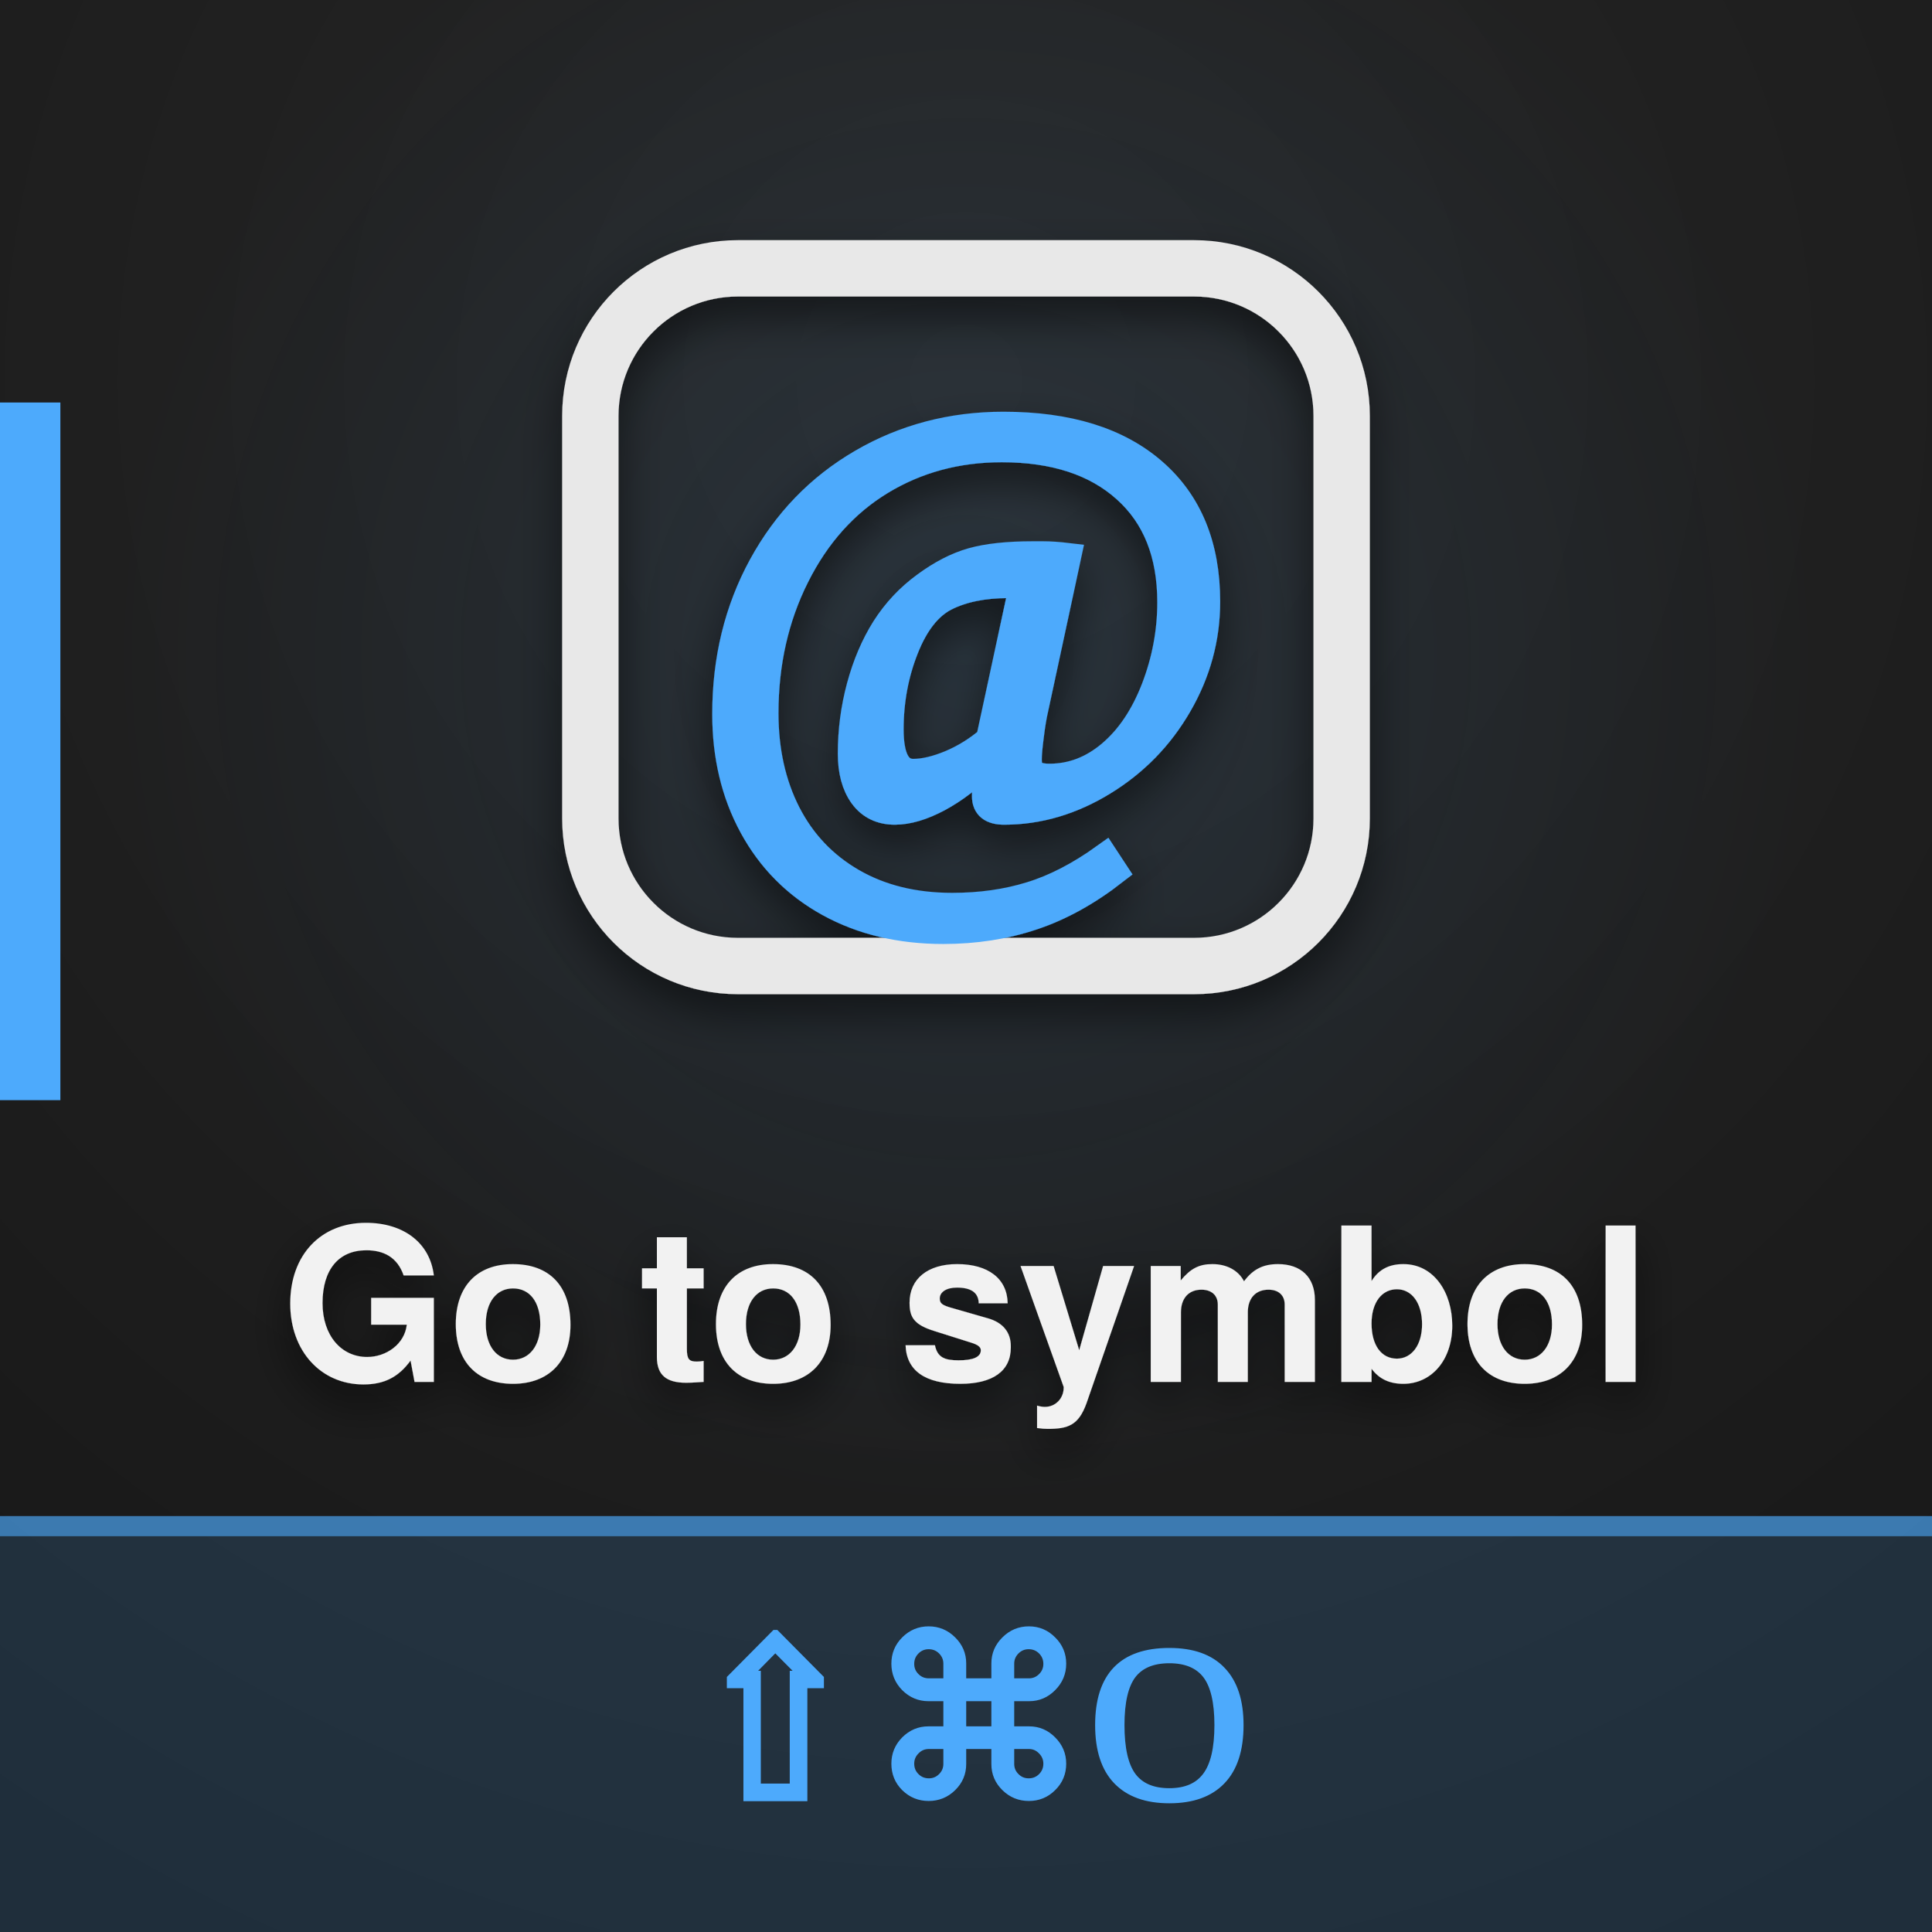
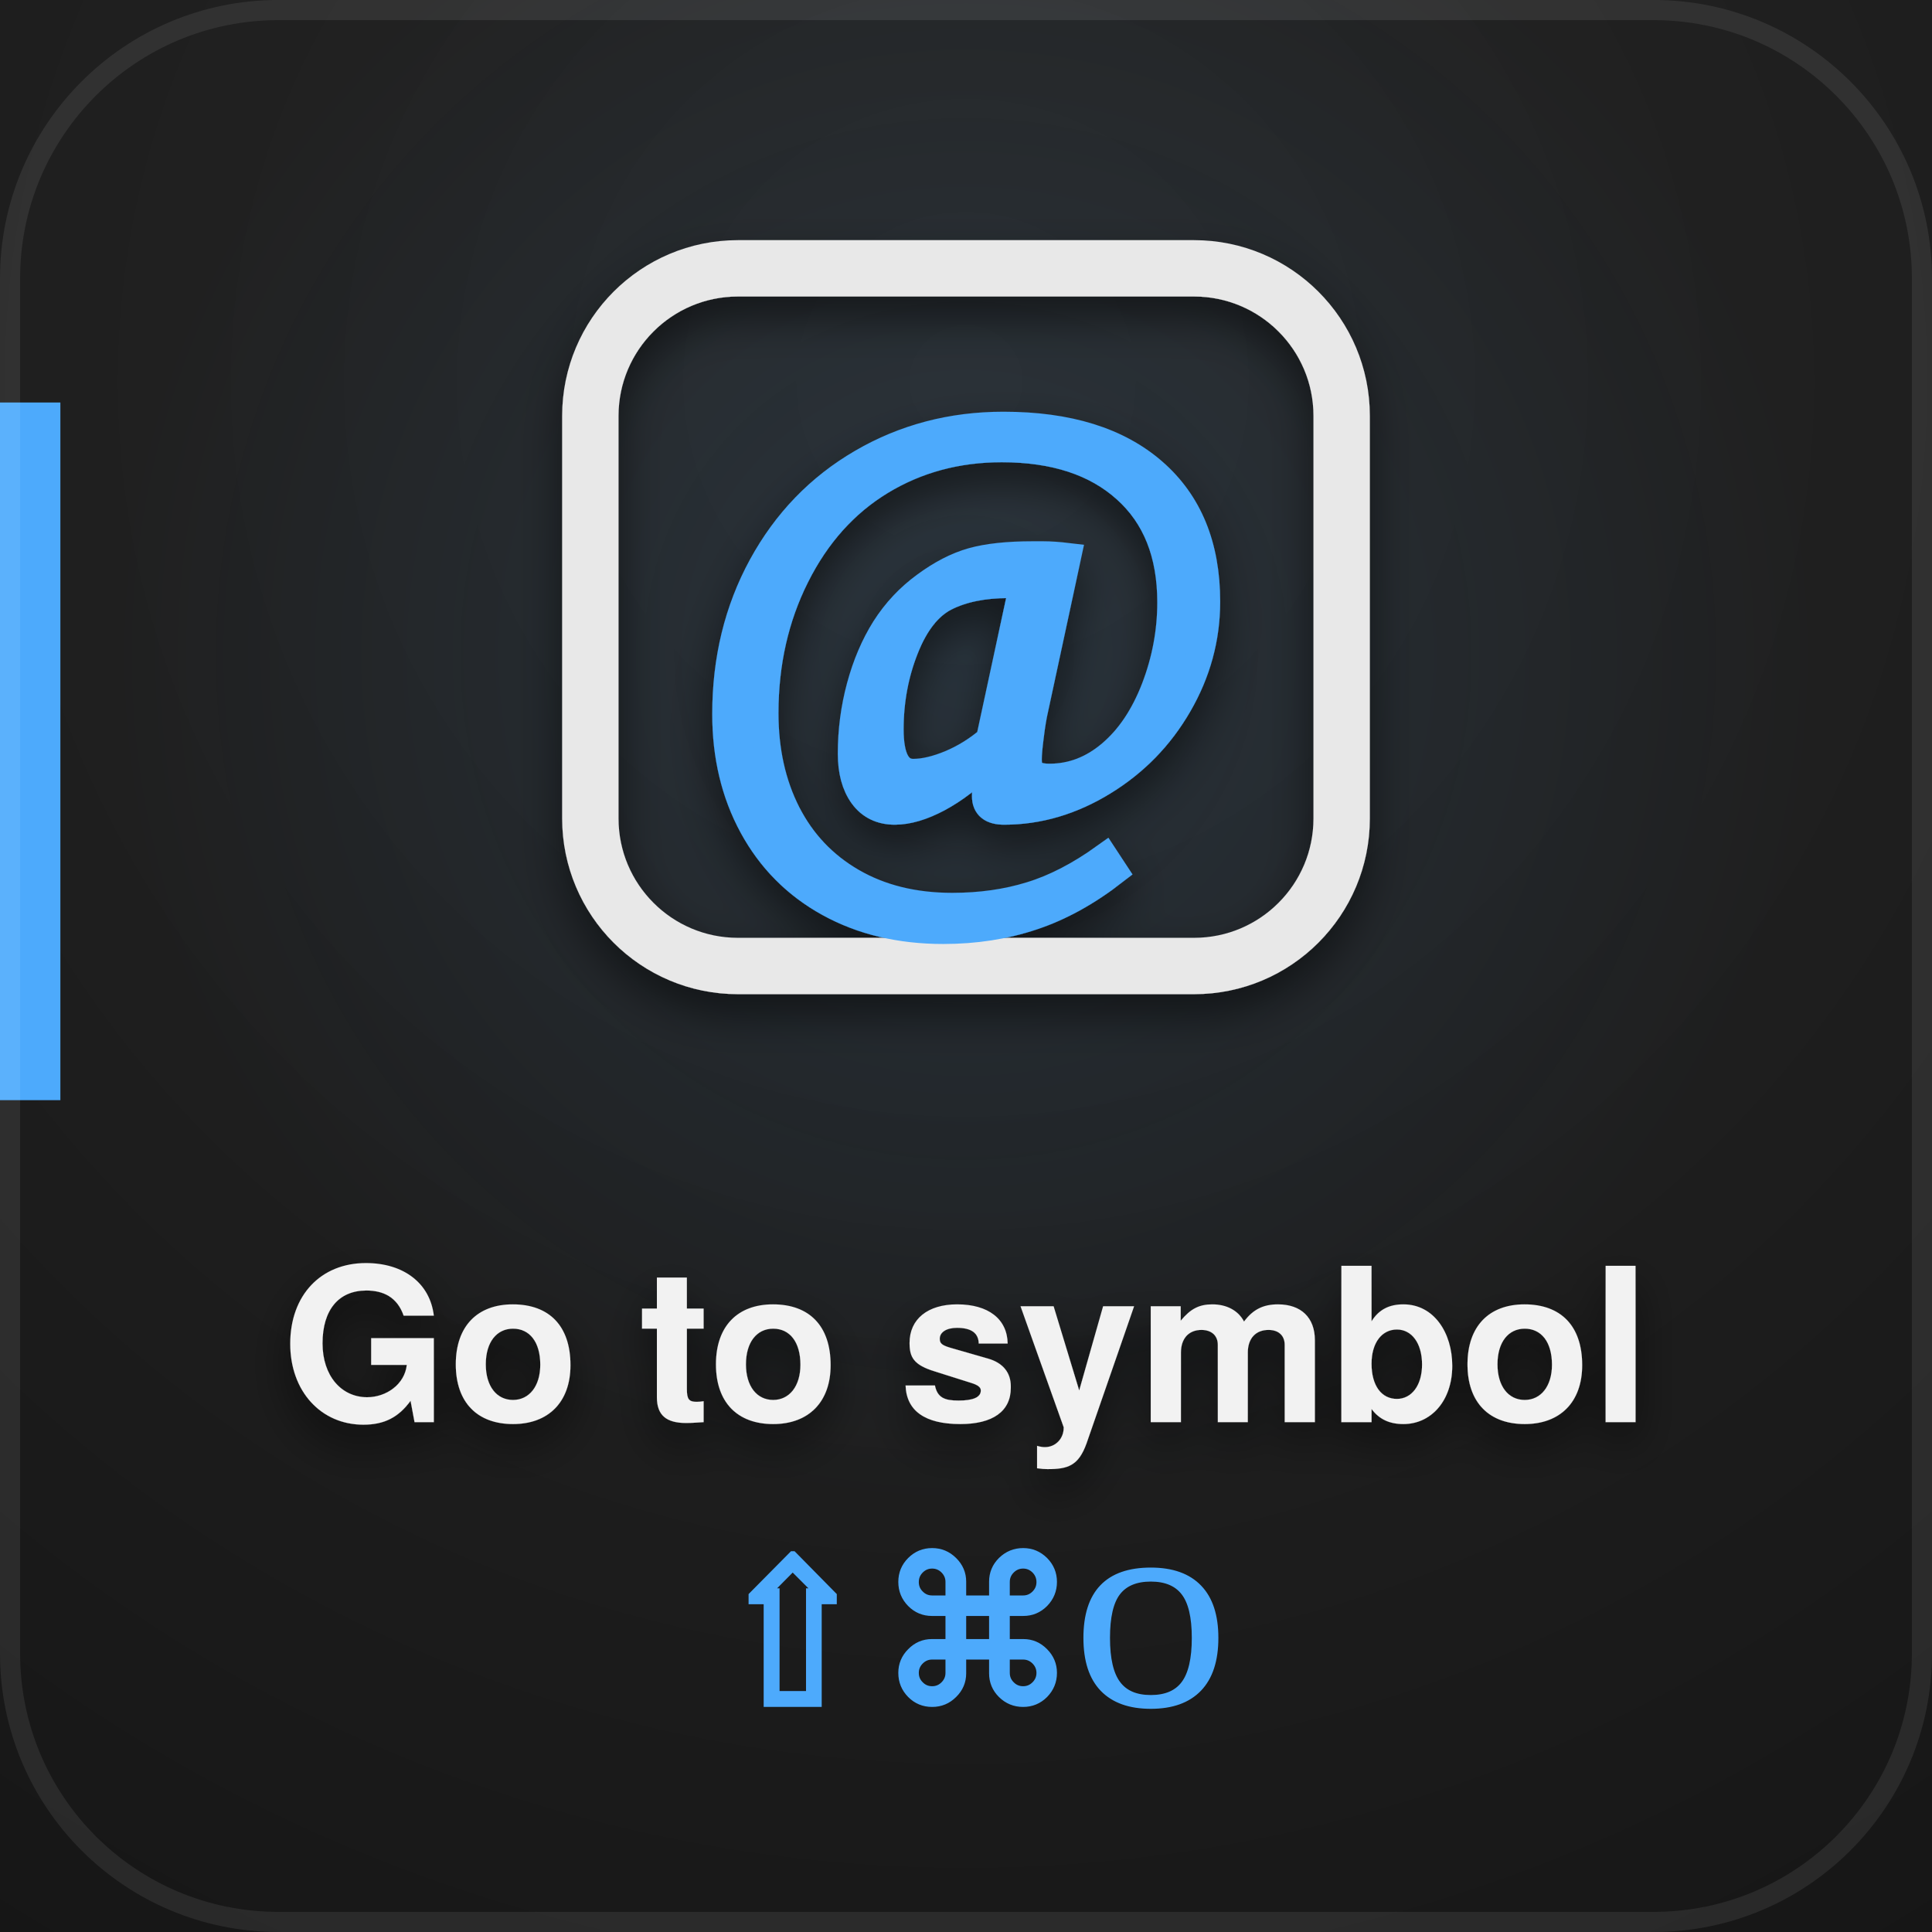
<svg xmlns="http://www.w3.org/2000/svg" width="144" height="144" viewBox="0 0 144 144">
  <defs>
    <radialGradient id="bg" cx="50%" cy="20%" r="95%">
      <stop offset="0" stop-color="#272727" />
      <stop offset="0.55" stop-color="#1e1e1e" />
      <stop offset="1" stop-color="#161616" />
    </radialGradient>
    <radialGradient id="wash" cx="50%" cy="34%" r="44%">
      <stop offset="0" stop-color="#4daafc" stop-opacity="0.11" />
      <stop offset="1" stop-color="#4daafc" stop-opacity="0" />
    </radialGradient>
    <filter id="lift" x="-30%" y="-30%" width="160%" height="170%">
      <feDropShadow dx="0" dy="1.5" stdDeviation="1.6" flood-color="#000" flood-opacity="0.5" />
    </filter>
  </defs>
  <rect width="144" height="144" fill="url(#bg)" />
  <rect width="144" height="144" fill="url(#wash)" />
  <rect x="0" y="30" width="4.5" height="52" fill="#4daafc" />
  <g transform="translate(40 14)" filter="url(#lift)">
    <rect x="4" y="6" width="56" height="52" rx="11" fill="none" stroke="#e8e8e8" stroke-width="4.2" />
    <text x="32" y="47" font-family=".SF NS Mono" font-size="44" fill="#4daafc" stroke="#4daafc" stroke-width="2.00" text-anchor="middle">@</text>
  </g>
-   <text x="72" y="103" font-family="Helvetica Neue" font-size="16" font-weight="700" fill="#f2f2f2" text-anchor="middle" filter="url(#lift)">Go to symbol</text>
-   <rect x="0" y="113" width="144" height="31" fill="#4daafc" fill-opacity="0.16" />
-   <rect x="0" y="113" width="144" height="1.5" fill="#4daafc" fill-opacity="0.6" />
-   <text x="72" y="134" font-family=".SF NS Mono" font-size="16.5" fill="#4daafc" stroke="#4daafc" stroke-width="0.5" text-anchor="middle">⇧⌘O</text>
+   <text x="72" y="106" font-family="Helvetica Neue" font-size="16" font-weight="700" fill="#f2f2f2" text-anchor="middle" filter="url(#lift)">Go to symbol</text>
+   <text x="72" y="127" font-family=".SF NS Mono" font-size="15" fill="#4daafc" stroke="#4daafc" stroke-width="0.45" text-anchor="middle">⇧⌘O</text>
+   <rect x="0.75" y="0.75" width="142.5" height="142.5" rx="20" fill="none" stroke="#fff" stroke-opacity="0.08" stroke-width="1.5" />
</svg>
